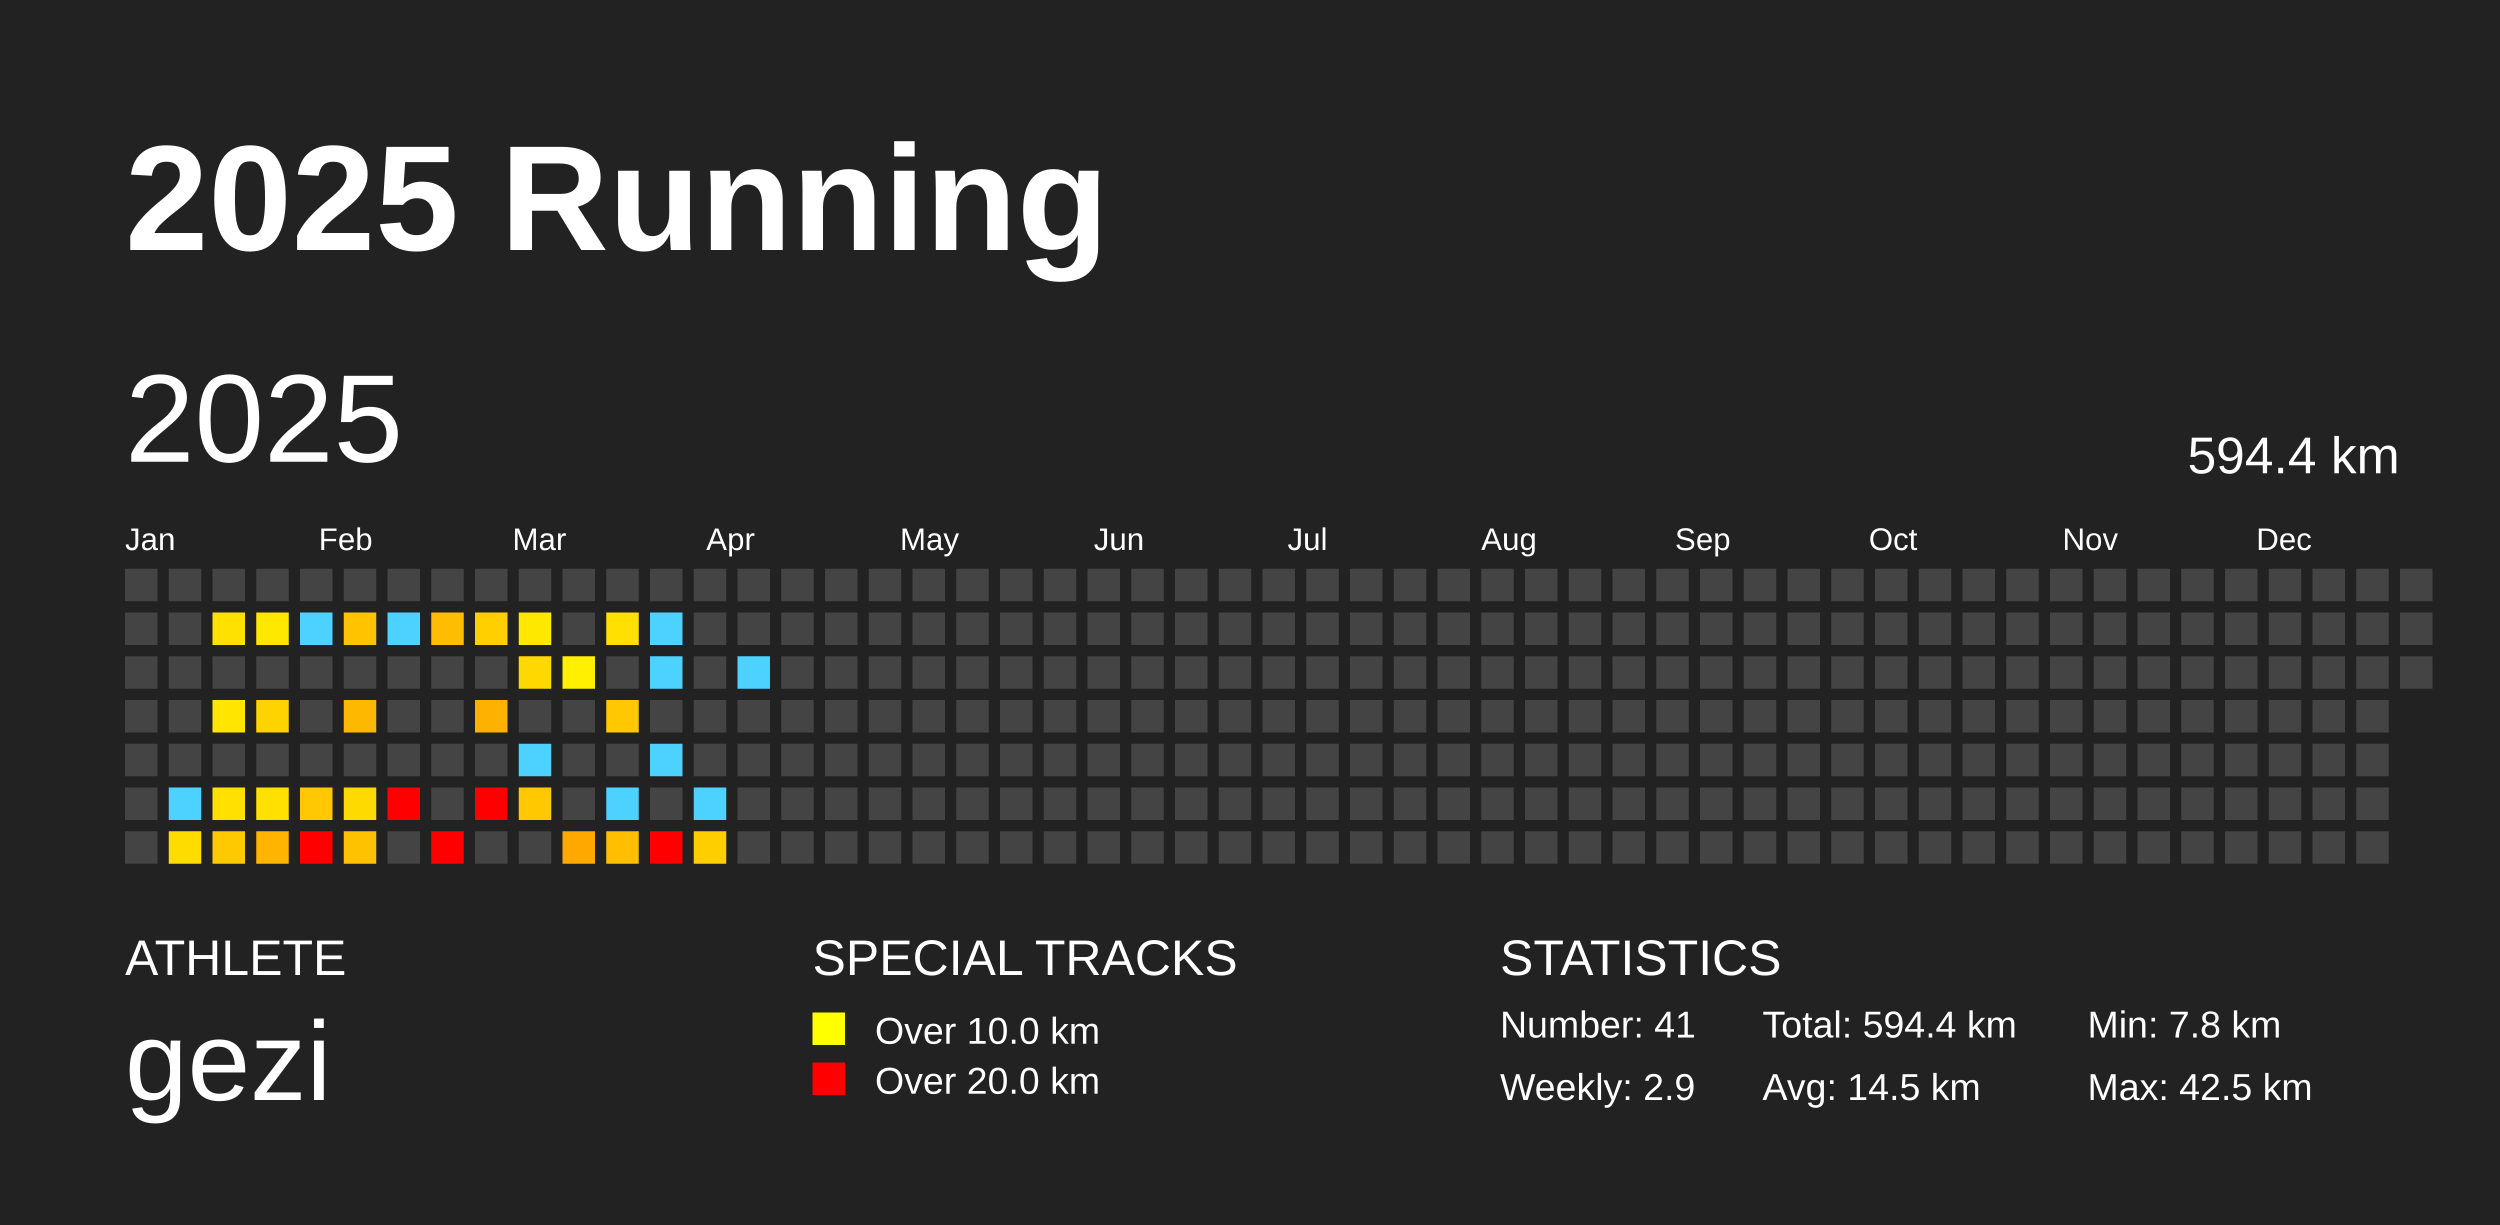
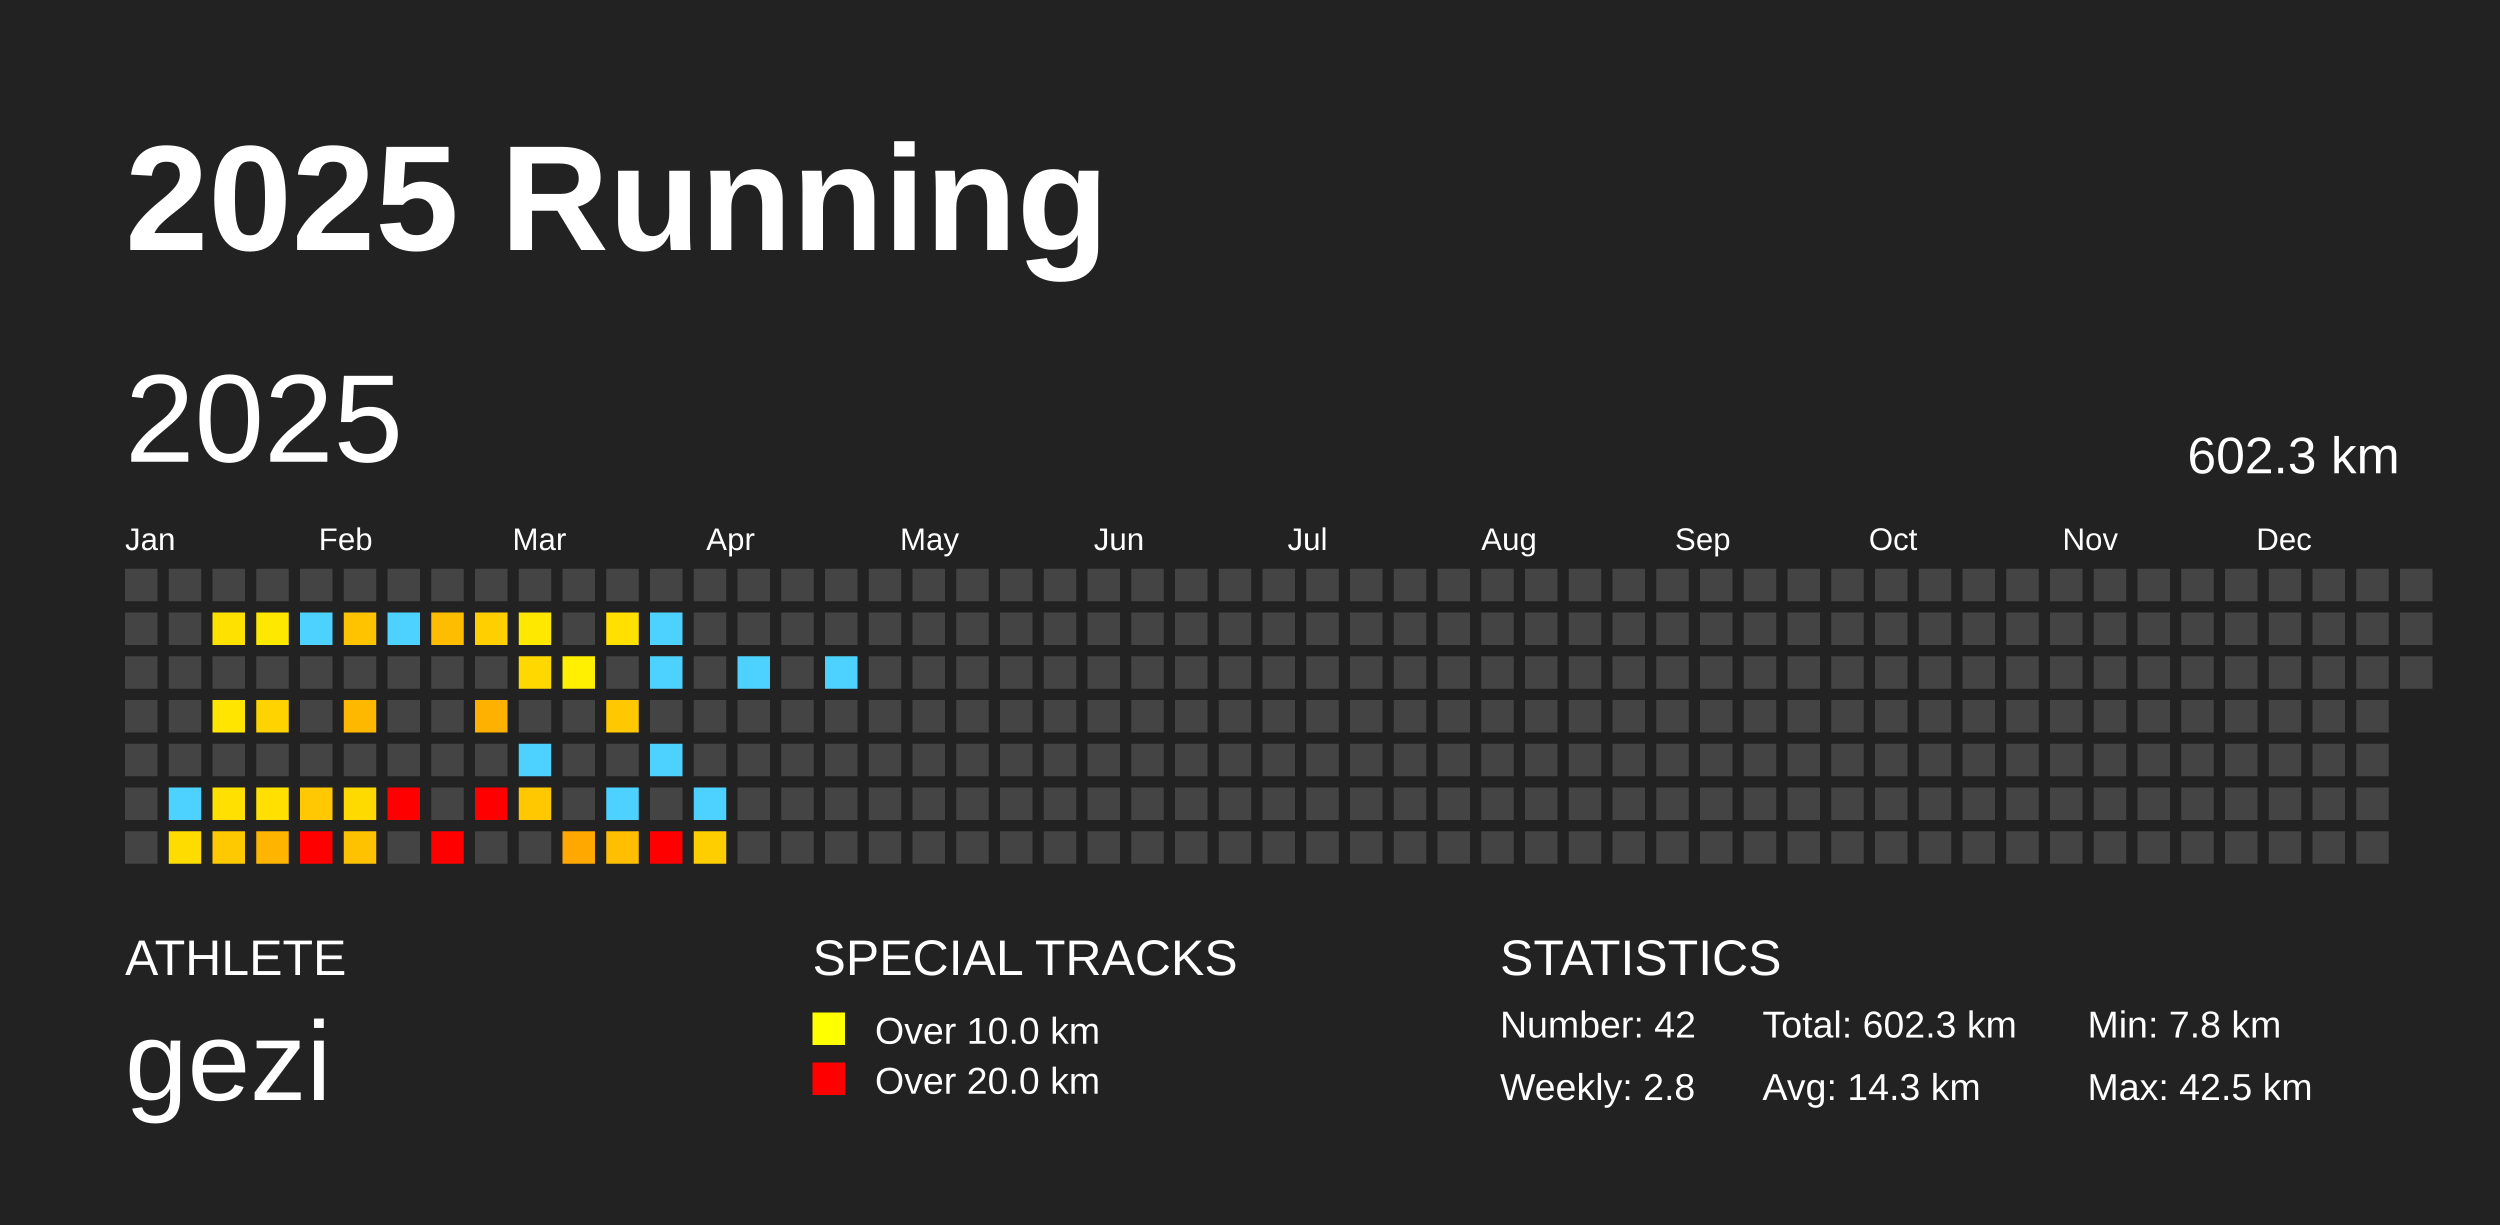
<svg xmlns="http://www.w3.org/2000/svg" baseProfile="full" height="98mm" version="1.1" viewBox="0,0,200,98" width="200mm">
  <defs />
  <rect fill="#222222" height="98" width="200" x="0" y="0" />
  <text fill="#FFFFFF" style="font-size:12px; font-family:Arial; font-weight:bold;" x="10" y="20">2025 Running</text>
  <text fill="#FFFFFF" style="font-size:4px; font-family:Arial" x="10" y="78">ATHLETE</text>
  <text fill="#FFFFFF" style="font-size:9px; font-family:Arial" x="10" y="88">gezi</text>
  <text fill="#FFFFFF" style="font-size:4px; font-family:Arial" x="65" y="78">SPECIAL TRACKS</text>
  <rect fill="yellow" height="2.6" width="2.6" x="65" y="81" />
  <text fill="#FFFFFF" style="font-size:3px; font-family:Arial" x="70" y="83.5">Over 10.0 km</text>
  <rect fill="red" height="2.6" width="2.6" x="65" y="85" />
  <text fill="#FFFFFF" style="font-size:3px; font-family:Arial" x="70" y="87.5">Over 20.0 km</text>
  <text fill="#FFFFFF" style="font-size:4px; font-family:Arial" x="120" y="78">STATISTICS</text>
-   <text fill="#FFFFFF" style="font-size:3px; font-family:Arial" x="120" y="83">Number: 41</text>
-   <text fill="#FFFFFF" style="font-size:3px; font-family:Arial" x="120" y="88">Weekly: 2.9</text>
-   <text fill="#FFFFFF" style="font-size:3px; font-family:Arial" x="141" y="83">Total: 594.4 km</text>
-   <text fill="#FFFFFF" style="font-size:3px; font-family:Arial" x="141" y="88">Avg: 14.5 km</text>
+   <text fill="#FFFFFF" style="font-size:3px; font-family:Arial" x="120" y="83">Number: 42</text>
+   <text fill="#FFFFFF" style="font-size:3px; font-family:Arial" x="120" y="88">Weekly: 2.8</text>
+   <text fill="#FFFFFF" style="font-size:3px; font-family:Arial" x="141" y="83">Total: 602.3 km</text>
+   <text fill="#FFFFFF" style="font-size:3px; font-family:Arial" x="141" y="88">Avg: 14.3 km</text>
  <text fill="#FFFFFF" style="font-size:3px; font-family:Arial" x="167" y="83">Min: 7.8 km</text>
  <text fill="#FFFFFF" style="font-size:3px; font-family:Arial" x="167" y="88">Max: 42.5 km</text>
  <text dominant-baseline="hanging" fill="#FFFFFF" style="font-size:10.0px; font-family:Arial;" x="10" y="30">2025</text>
-   <text dominant-baseline="hanging" fill="#FFFFFF" style="font-size:4.125px; font-family:Arial;" x="175" y="35">594.4 km</text>
+   <text dominant-baseline="hanging" fill="#FFFFFF" style="font-size:4.125px; font-family:Arial;" x="175" y="35">602.3 km</text>
  <text fill="#FFFFFF" style="font-size:2.5px; font-family:Arial" x="10.0" y="44">Jan</text>
  <text fill="#FFFFFF" style="font-size:2.5px; font-family:Arial" x="25.5" y="44">Feb</text>
  <text fill="#FFFFFF" style="font-size:2.5px; font-family:Arial" x="41.0" y="44">Mar</text>
  <text fill="#FFFFFF" style="font-size:2.5px; font-family:Arial" x="56.5" y="44">Apr</text>
  <text fill="#FFFFFF" style="font-size:2.5px; font-family:Arial" x="72.0" y="44">May</text>
  <text fill="#FFFFFF" style="font-size:2.5px; font-family:Arial" x="87.5" y="44">Jun</text>
  <text fill="#FFFFFF" style="font-size:2.5px; font-family:Arial" x="103.0" y="44">Jul</text>
  <text fill="#FFFFFF" style="font-size:2.5px; font-family:Arial" x="118.5" y="44">Aug</text>
  <text fill="#FFFFFF" style="font-size:2.5px; font-family:Arial" x="134.0" y="44">Sep</text>
  <text fill="#FFFFFF" style="font-size:2.5px; font-family:Arial" x="149.5" y="44">Oct</text>
  <text fill="#FFFFFF" style="font-size:2.5px; font-family:Arial" x="165.0" y="44">Nov</text>
  <text fill="#FFFFFF" style="font-size:2.5px; font-family:Arial" x="180.5" y="44">Dec</text>
  <rect fill="#444444" height="2.6" width="2.6" x="10.0" y="45.5" />
  <rect fill="#444444" height="2.6" width="2.6" x="10.0" y="49.0" />
  <rect fill="#444444" height="2.6" width="2.6" x="10.0" y="52.5" />
  <rect fill="#444444" height="2.6" width="2.6" x="10.0" y="56.0" />
  <rect fill="#444444" height="2.6" width="2.6" x="10.0" y="59.5" />
  <rect fill="#444444" height="2.6" width="2.6" x="10.0" y="63.0" />
  <rect fill="#444444" height="2.6" width="2.6" x="10.0" y="66.5" />
  <rect fill="#444444" height="2.6" width="2.6" x="13.5" y="45.5" />
  <rect fill="#444444" height="2.6" width="2.6" x="13.5" y="49.0" />
  <rect fill="#444444" height="2.6" width="2.6" x="13.5" y="52.5" />
  <rect fill="#444444" height="2.6" width="2.6" x="13.5" y="56.0" />
  <rect fill="#444444" height="2.6" width="2.6" x="13.5" y="59.5" />
  <rect fill="#4dd2ff" height="2.6" width="2.6" x="13.5" y="63.0" />
  <rect fill="#ffdc00" height="2.6" width="2.6" x="13.5" y="66.5" />
  <rect fill="#444444" height="2.6" width="2.6" x="17.0" y="45.5" />
  <rect fill="#ffe100" height="2.6" width="2.6" x="17.0" y="49.0" />
  <rect fill="#444444" height="2.6" width="2.6" x="17.0" y="52.5" />
  <rect fill="#ffe500" height="2.6" width="2.6" x="17.0" y="56.0" />
  <rect fill="#444444" height="2.6" width="2.6" x="17.0" y="59.5" />
  <rect fill="#ffe000" height="2.6" width="2.6" x="17.0" y="63.0" />
  <rect fill="#ffc900" height="2.6" width="2.6" x="17.0" y="66.5" />
  <rect fill="#444444" height="2.6" width="2.6" x="20.5" y="45.5" />
  <rect fill="#ffe800" height="2.6" width="2.6" x="20.5" y="49.0" />
  <rect fill="#444444" height="2.6" width="2.6" x="20.5" y="52.5" />
  <rect fill="#ffd300" height="2.6" width="2.6" x="20.5" y="56.0" />
  <rect fill="#444444" height="2.6" width="2.6" x="20.5" y="59.5" />
  <rect fill="#ffe000" height="2.6" width="2.6" x="20.5" y="63.0" />
  <rect fill="#ffb400" height="2.6" width="2.6" x="20.5" y="66.5" />
  <rect fill="#444444" height="2.6" width="2.6" x="24.0" y="45.5" />
  <rect fill="#4dd2ff" height="2.6" width="2.6" x="24.0" y="49.0" />
  <rect fill="#444444" height="2.6" width="2.6" x="24.0" y="52.5" />
  <rect fill="#444444" height="2.6" width="2.6" x="24.0" y="56.0" />
  <rect fill="#444444" height="2.6" width="2.6" x="24.0" y="59.5" />
  <rect fill="#ffc800" height="2.6" width="2.6" x="24.0" y="63.0" />
  <rect fill="red" height="2.6" width="2.6" x="24.0" y="66.5" />
  <rect fill="#444444" height="2.6" width="2.6" x="27.5" y="45.5" />
  <rect fill="#ffc300" height="2.6" width="2.6" x="27.5" y="49.0" />
  <rect fill="#444444" height="2.6" width="2.6" x="27.5" y="52.5" />
  <rect fill="#ffb800" height="2.6" width="2.6" x="27.5" y="56.0" />
  <rect fill="#444444" height="2.6" width="2.6" x="27.5" y="59.5" />
  <rect fill="#ffda00" height="2.6" width="2.6" x="27.5" y="63.0" />
  <rect fill="#ffc200" height="2.6" width="2.6" x="27.5" y="66.5" />
  <rect fill="#444444" height="2.6" width="2.6" x="31.0" y="45.5" />
  <rect fill="#4dd2ff" height="2.6" width="2.6" x="31.0" y="49.0" />
  <rect fill="#444444" height="2.6" width="2.6" x="31.0" y="52.5" />
  <rect fill="#444444" height="2.6" width="2.6" x="31.0" y="56.0" />
  <rect fill="#444444" height="2.6" width="2.6" x="31.0" y="59.5" />
  <rect fill="red" height="2.6" width="2.6" x="31.0" y="63.0" />
  <rect fill="#444444" height="2.6" width="2.6" x="31.0" y="66.5" />
  <rect fill="#444444" height="2.6" width="2.6" x="34.5" y="45.5" />
  <rect fill="#ffbd00" height="2.6" width="2.6" x="34.5" y="49.0" />
  <rect fill="#444444" height="2.6" width="2.6" x="34.5" y="52.5" />
  <rect fill="#444444" height="2.6" width="2.6" x="34.5" y="56.0" />
  <rect fill="#444444" height="2.6" width="2.6" x="34.5" y="59.5" />
  <rect fill="#444444" height="2.6" width="2.6" x="34.5" y="63.0" />
  <rect fill="red" height="2.6" width="2.6" x="34.5" y="66.5" />
  <rect fill="#444444" height="2.6" width="2.6" x="38.0" y="45.5" />
  <rect fill="#ffcf00" height="2.6" width="2.6" x="38.0" y="49.0" />
  <rect fill="#444444" height="2.6" width="2.6" x="38.0" y="52.5" />
  <rect fill="#ffb100" height="2.6" width="2.6" x="38.0" y="56.0" />
  <rect fill="#444444" height="2.6" width="2.6" x="38.0" y="59.5" />
  <rect fill="red" height="2.6" width="2.6" x="38.0" y="63.0" />
  <rect fill="#444444" height="2.6" width="2.6" x="38.0" y="66.5" />
  <rect fill="#444444" height="2.6" width="2.6" x="41.5" y="45.5" />
  <rect fill="#ffe800" height="2.6" width="2.6" x="41.5" y="49.0" />
  <rect fill="#ffd800" height="2.6" width="2.6" x="41.5" y="52.5" />
  <rect fill="#444444" height="2.6" width="2.6" x="41.5" y="56.0" />
  <rect fill="#4dd2ff" height="2.6" width="2.6" x="41.5" y="59.5" />
  <rect fill="#ffc800" height="2.6" width="2.6" x="41.5" y="63.0" />
  <rect fill="#444444" height="2.6" width="2.6" x="41.5" y="66.5" />
  <rect fill="#444444" height="2.6" width="2.6" x="45.0" y="45.5" />
  <rect fill="#444444" height="2.6" width="2.6" x="45.0" y="49.0" />
  <rect fill="#ffef00" height="2.6" width="2.6" x="45.0" y="52.5" />
  <rect fill="#444444" height="2.6" width="2.6" x="45.0" y="56.0" />
  <rect fill="#444444" height="2.6" width="2.6" x="45.0" y="59.5" />
  <rect fill="#444444" height="2.6" width="2.6" x="45.0" y="63.0" />
  <rect fill="#ffa800" height="2.6" width="2.6" x="45.0" y="66.5" />
  <rect fill="#444444" height="2.6" width="2.6" x="48.5" y="45.5" />
  <rect fill="#ffe000" height="2.6" width="2.6" x="48.5" y="49.0" />
  <rect fill="#444444" height="2.6" width="2.6" x="48.5" y="52.5" />
  <rect fill="#ffc800" height="2.6" width="2.6" x="48.5" y="56.0" />
  <rect fill="#444444" height="2.6" width="2.6" x="48.5" y="59.5" />
  <rect fill="#4dd2ff" height="2.6" width="2.6" x="48.5" y="63.0" />
  <rect fill="#ffbf00" height="2.6" width="2.6" x="48.5" y="66.5" />
  <rect fill="#444444" height="2.6" width="2.6" x="52.0" y="45.5" />
  <rect fill="#4dd2ff" height="2.6" width="2.6" x="52.0" y="49.0" />
  <rect fill="#4dd2ff" height="2.6" width="2.6" x="52.0" y="52.5" />
  <rect fill="#444444" height="2.6" width="2.6" x="52.0" y="56.0" />
  <rect fill="#4dd2ff" height="2.6" width="2.6" x="52.0" y="59.5" />
  <rect fill="#444444" height="2.6" width="2.6" x="52.0" y="63.0" />
  <rect fill="red" height="2.6" width="2.6" x="52.0" y="66.5" />
  <rect fill="#444444" height="2.6" width="2.6" x="55.5" y="45.5" />
  <rect fill="#444444" height="2.6" width="2.6" x="55.5" y="49.0" />
  <rect fill="#444444" height="2.6" width="2.6" x="55.5" y="52.5" />
  <rect fill="#444444" height="2.6" width="2.6" x="55.5" y="56.0" />
  <rect fill="#444444" height="2.6" width="2.6" x="55.5" y="59.5" />
  <rect fill="#4dd2ff" height="2.6" width="2.6" x="55.5" y="63.0" />
  <rect fill="#ffce00" height="2.6" width="2.6" x="55.5" y="66.5" />
  <rect fill="#444444" height="2.6" width="2.6" x="59.0" y="45.5" />
  <rect fill="#444444" height="2.6" width="2.6" x="59.0" y="49.0" />
  <rect fill="#4dd2ff" height="2.6" width="2.6" x="59.0" y="52.5" />
  <rect fill="#444444" height="2.6" width="2.6" x="59.0" y="56.0" />
  <rect fill="#444444" height="2.6" width="2.6" x="59.0" y="59.5" />
  <rect fill="#444444" height="2.6" width="2.6" x="59.0" y="63.0" />
  <rect fill="#444444" height="2.6" width="2.6" x="59.0" y="66.5" />
  <rect fill="#444444" height="2.6" width="2.6" x="62.5" y="45.5" />
  <rect fill="#444444" height="2.6" width="2.6" x="62.5" y="49.0" />
  <rect fill="#444444" height="2.6" width="2.6" x="62.5" y="52.5" />
  <rect fill="#444444" height="2.6" width="2.6" x="62.5" y="56.0" />
  <rect fill="#444444" height="2.6" width="2.6" x="62.5" y="59.5" />
  <rect fill="#444444" height="2.6" width="2.6" x="62.5" y="63.0" />
  <rect fill="#444444" height="2.6" width="2.6" x="62.5" y="66.5" />
  <rect fill="#444444" height="2.6" width="2.6" x="66.0" y="45.5" />
  <rect fill="#444444" height="2.6" width="2.6" x="66.0" y="49.0" />
-   <rect fill="#444444" height="2.6" width="2.6" x="66.0" y="52.5" />
+   <rect fill="#4dd2ff" height="2.6" width="2.6" x="66.0" y="52.5" />
  <rect fill="#444444" height="2.6" width="2.6" x="66.0" y="56.0" />
  <rect fill="#444444" height="2.6" width="2.6" x="66.0" y="59.5" />
  <rect fill="#444444" height="2.6" width="2.6" x="66.0" y="63.0" />
  <rect fill="#444444" height="2.6" width="2.6" x="66.0" y="66.5" />
  <rect fill="#444444" height="2.6" width="2.6" x="69.5" y="45.5" />
  <rect fill="#444444" height="2.6" width="2.6" x="69.5" y="49.0" />
  <rect fill="#444444" height="2.6" width="2.6" x="69.5" y="52.5" />
  <rect fill="#444444" height="2.6" width="2.6" x="69.5" y="56.0" />
  <rect fill="#444444" height="2.6" width="2.6" x="69.5" y="59.5" />
  <rect fill="#444444" height="2.6" width="2.6" x="69.5" y="63.0" />
  <rect fill="#444444" height="2.6" width="2.6" x="69.5" y="66.5" />
  <rect fill="#444444" height="2.6" width="2.6" x="73.0" y="45.5" />
  <rect fill="#444444" height="2.6" width="2.6" x="73.0" y="49.0" />
  <rect fill="#444444" height="2.6" width="2.6" x="73.0" y="52.5" />
  <rect fill="#444444" height="2.6" width="2.6" x="73.0" y="56.0" />
  <rect fill="#444444" height="2.6" width="2.6" x="73.0" y="59.5" />
  <rect fill="#444444" height="2.6" width="2.6" x="73.0" y="63.0" />
  <rect fill="#444444" height="2.6" width="2.6" x="73.0" y="66.5" />
  <rect fill="#444444" height="2.6" width="2.6" x="76.5" y="45.5" />
  <rect fill="#444444" height="2.6" width="2.6" x="76.5" y="49.0" />
  <rect fill="#444444" height="2.6" width="2.6" x="76.5" y="52.5" />
  <rect fill="#444444" height="2.6" width="2.6" x="76.5" y="56.0" />
  <rect fill="#444444" height="2.6" width="2.6" x="76.5" y="59.5" />
  <rect fill="#444444" height="2.6" width="2.6" x="76.5" y="63.0" />
  <rect fill="#444444" height="2.6" width="2.6" x="76.5" y="66.5" />
  <rect fill="#444444" height="2.6" width="2.6" x="80.0" y="45.5" />
  <rect fill="#444444" height="2.6" width="2.6" x="80.0" y="49.0" />
  <rect fill="#444444" height="2.6" width="2.6" x="80.0" y="52.5" />
  <rect fill="#444444" height="2.6" width="2.6" x="80.0" y="56.0" />
  <rect fill="#444444" height="2.6" width="2.6" x="80.0" y="59.5" />
  <rect fill="#444444" height="2.6" width="2.6" x="80.0" y="63.0" />
  <rect fill="#444444" height="2.6" width="2.6" x="80.0" y="66.5" />
  <rect fill="#444444" height="2.6" width="2.6" x="83.5" y="45.5" />
  <rect fill="#444444" height="2.6" width="2.6" x="83.5" y="49.0" />
  <rect fill="#444444" height="2.6" width="2.6" x="83.5" y="52.5" />
  <rect fill="#444444" height="2.6" width="2.6" x="83.5" y="56.0" />
  <rect fill="#444444" height="2.6" width="2.6" x="83.5" y="59.5" />
  <rect fill="#444444" height="2.6" width="2.6" x="83.5" y="63.0" />
  <rect fill="#444444" height="2.6" width="2.6" x="83.5" y="66.5" />
  <rect fill="#444444" height="2.6" width="2.6" x="87.0" y="45.5" />
  <rect fill="#444444" height="2.6" width="2.6" x="87.0" y="49.0" />
  <rect fill="#444444" height="2.6" width="2.6" x="87.0" y="52.5" />
  <rect fill="#444444" height="2.6" width="2.6" x="87.0" y="56.0" />
  <rect fill="#444444" height="2.6" width="2.6" x="87.0" y="59.5" />
  <rect fill="#444444" height="2.6" width="2.6" x="87.0" y="63.0" />
  <rect fill="#444444" height="2.6" width="2.6" x="87.0" y="66.5" />
  <rect fill="#444444" height="2.6" width="2.6" x="90.5" y="45.5" />
  <rect fill="#444444" height="2.6" width="2.6" x="90.5" y="49.0" />
  <rect fill="#444444" height="2.6" width="2.6" x="90.5" y="52.5" />
  <rect fill="#444444" height="2.6" width="2.6" x="90.5" y="56.0" />
  <rect fill="#444444" height="2.6" width="2.6" x="90.5" y="59.5" />
  <rect fill="#444444" height="2.6" width="2.6" x="90.5" y="63.0" />
  <rect fill="#444444" height="2.6" width="2.6" x="90.5" y="66.5" />
  <rect fill="#444444" height="2.6" width="2.6" x="94.0" y="45.5" />
  <rect fill="#444444" height="2.6" width="2.6" x="94.0" y="49.0" />
  <rect fill="#444444" height="2.6" width="2.6" x="94.0" y="52.5" />
  <rect fill="#444444" height="2.6" width="2.6" x="94.0" y="56.0" />
  <rect fill="#444444" height="2.6" width="2.6" x="94.0" y="59.5" />
  <rect fill="#444444" height="2.6" width="2.6" x="94.0" y="63.0" />
  <rect fill="#444444" height="2.6" width="2.6" x="94.0" y="66.5" />
  <rect fill="#444444" height="2.6" width="2.6" x="97.5" y="45.5" />
  <rect fill="#444444" height="2.6" width="2.6" x="97.5" y="49.0" />
  <rect fill="#444444" height="2.6" width="2.6" x="97.5" y="52.5" />
  <rect fill="#444444" height="2.6" width="2.6" x="97.5" y="56.0" />
  <rect fill="#444444" height="2.6" width="2.6" x="97.5" y="59.5" />
  <rect fill="#444444" height="2.6" width="2.6" x="97.5" y="63.0" />
  <rect fill="#444444" height="2.6" width="2.6" x="97.5" y="66.5" />
  <rect fill="#444444" height="2.6" width="2.6" x="101.0" y="45.5" />
  <rect fill="#444444" height="2.6" width="2.6" x="101.0" y="49.0" />
  <rect fill="#444444" height="2.6" width="2.6" x="101.0" y="52.5" />
  <rect fill="#444444" height="2.6" width="2.6" x="101.0" y="56.0" />
  <rect fill="#444444" height="2.6" width="2.6" x="101.0" y="59.5" />
  <rect fill="#444444" height="2.6" width="2.6" x="101.0" y="63.0" />
  <rect fill="#444444" height="2.6" width="2.6" x="101.0" y="66.5" />
  <rect fill="#444444" height="2.6" width="2.6" x="104.5" y="45.5" />
  <rect fill="#444444" height="2.6" width="2.6" x="104.5" y="49.0" />
  <rect fill="#444444" height="2.6" width="2.6" x="104.5" y="52.5" />
  <rect fill="#444444" height="2.6" width="2.6" x="104.5" y="56.0" />
  <rect fill="#444444" height="2.6" width="2.6" x="104.5" y="59.5" />
  <rect fill="#444444" height="2.6" width="2.6" x="104.5" y="63.0" />
  <rect fill="#444444" height="2.6" width="2.6" x="104.5" y="66.5" />
  <rect fill="#444444" height="2.6" width="2.6" x="108.0" y="45.5" />
  <rect fill="#444444" height="2.6" width="2.6" x="108.0" y="49.0" />
  <rect fill="#444444" height="2.6" width="2.6" x="108.0" y="52.5" />
  <rect fill="#444444" height="2.6" width="2.6" x="108.0" y="56.0" />
  <rect fill="#444444" height="2.6" width="2.6" x="108.0" y="59.5" />
  <rect fill="#444444" height="2.6" width="2.6" x="108.0" y="63.0" />
  <rect fill="#444444" height="2.6" width="2.6" x="108.0" y="66.5" />
  <rect fill="#444444" height="2.6" width="2.6" x="111.5" y="45.5" />
  <rect fill="#444444" height="2.6" width="2.6" x="111.5" y="49.0" />
  <rect fill="#444444" height="2.6" width="2.6" x="111.5" y="52.5" />
  <rect fill="#444444" height="2.6" width="2.6" x="111.5" y="56.0" />
  <rect fill="#444444" height="2.6" width="2.6" x="111.5" y="59.5" />
  <rect fill="#444444" height="2.6" width="2.6" x="111.5" y="63.0" />
  <rect fill="#444444" height="2.6" width="2.6" x="111.5" y="66.5" />
  <rect fill="#444444" height="2.6" width="2.6" x="115.0" y="45.5" />
  <rect fill="#444444" height="2.6" width="2.6" x="115.0" y="49.0" />
  <rect fill="#444444" height="2.6" width="2.6" x="115.0" y="52.5" />
  <rect fill="#444444" height="2.6" width="2.6" x="115.0" y="56.0" />
  <rect fill="#444444" height="2.6" width="2.6" x="115.0" y="59.5" />
  <rect fill="#444444" height="2.6" width="2.6" x="115.0" y="63.0" />
  <rect fill="#444444" height="2.6" width="2.6" x="115.0" y="66.5" />
  <rect fill="#444444" height="2.6" width="2.6" x="118.5" y="45.5" />
  <rect fill="#444444" height="2.6" width="2.6" x="118.5" y="49.0" />
  <rect fill="#444444" height="2.6" width="2.6" x="118.5" y="52.5" />
  <rect fill="#444444" height="2.6" width="2.6" x="118.5" y="56.0" />
  <rect fill="#444444" height="2.6" width="2.6" x="118.5" y="59.5" />
  <rect fill="#444444" height="2.6" width="2.6" x="118.5" y="63.0" />
  <rect fill="#444444" height="2.6" width="2.6" x="118.5" y="66.5" />
  <rect fill="#444444" height="2.6" width="2.6" x="122.0" y="45.5" />
  <rect fill="#444444" height="2.6" width="2.6" x="122.0" y="49.0" />
  <rect fill="#444444" height="2.6" width="2.6" x="122.0" y="52.5" />
  <rect fill="#444444" height="2.6" width="2.6" x="122.0" y="56.0" />
  <rect fill="#444444" height="2.6" width="2.6" x="122.0" y="59.5" />
  <rect fill="#444444" height="2.6" width="2.6" x="122.0" y="63.0" />
  <rect fill="#444444" height="2.6" width="2.6" x="122.0" y="66.5" />
  <rect fill="#444444" height="2.6" width="2.6" x="125.5" y="45.5" />
  <rect fill="#444444" height="2.6" width="2.6" x="125.5" y="49.0" />
  <rect fill="#444444" height="2.6" width="2.6" x="125.5" y="52.5" />
  <rect fill="#444444" height="2.6" width="2.6" x="125.5" y="56.0" />
  <rect fill="#444444" height="2.6" width="2.6" x="125.5" y="59.5" />
  <rect fill="#444444" height="2.6" width="2.6" x="125.5" y="63.0" />
  <rect fill="#444444" height="2.6" width="2.6" x="125.5" y="66.5" />
  <rect fill="#444444" height="2.6" width="2.6" x="129.0" y="45.5" />
  <rect fill="#444444" height="2.6" width="2.6" x="129.0" y="49.0" />
  <rect fill="#444444" height="2.6" width="2.6" x="129.0" y="52.5" />
  <rect fill="#444444" height="2.6" width="2.6" x="129.0" y="56.0" />
  <rect fill="#444444" height="2.6" width="2.6" x="129.0" y="59.5" />
  <rect fill="#444444" height="2.6" width="2.6" x="129.0" y="63.0" />
  <rect fill="#444444" height="2.6" width="2.6" x="129.0" y="66.5" />
  <rect fill="#444444" height="2.6" width="2.6" x="132.5" y="45.5" />
  <rect fill="#444444" height="2.6" width="2.6" x="132.5" y="49.0" />
  <rect fill="#444444" height="2.6" width="2.6" x="132.5" y="52.5" />
  <rect fill="#444444" height="2.6" width="2.6" x="132.5" y="56.0" />
  <rect fill="#444444" height="2.6" width="2.6" x="132.5" y="59.5" />
  <rect fill="#444444" height="2.6" width="2.6" x="132.5" y="63.0" />
  <rect fill="#444444" height="2.6" width="2.6" x="132.5" y="66.5" />
  <rect fill="#444444" height="2.6" width="2.6" x="136.0" y="45.5" />
  <rect fill="#444444" height="2.6" width="2.6" x="136.0" y="49.0" />
  <rect fill="#444444" height="2.6" width="2.6" x="136.0" y="52.5" />
  <rect fill="#444444" height="2.6" width="2.6" x="136.0" y="56.0" />
  <rect fill="#444444" height="2.6" width="2.6" x="136.0" y="59.5" />
  <rect fill="#444444" height="2.6" width="2.6" x="136.0" y="63.0" />
  <rect fill="#444444" height="2.6" width="2.6" x="136.0" y="66.5" />
  <rect fill="#444444" height="2.6" width="2.6" x="139.5" y="45.5" />
  <rect fill="#444444" height="2.6" width="2.6" x="139.5" y="49.0" />
  <rect fill="#444444" height="2.6" width="2.6" x="139.5" y="52.5" />
  <rect fill="#444444" height="2.6" width="2.6" x="139.5" y="56.0" />
  <rect fill="#444444" height="2.6" width="2.6" x="139.5" y="59.5" />
  <rect fill="#444444" height="2.6" width="2.6" x="139.5" y="63.0" />
  <rect fill="#444444" height="2.6" width="2.6" x="139.5" y="66.5" />
  <rect fill="#444444" height="2.6" width="2.6" x="143.0" y="45.5" />
  <rect fill="#444444" height="2.6" width="2.6" x="143.0" y="49.0" />
  <rect fill="#444444" height="2.6" width="2.6" x="143.0" y="52.5" />
  <rect fill="#444444" height="2.6" width="2.6" x="143.0" y="56.0" />
  <rect fill="#444444" height="2.6" width="2.6" x="143.0" y="59.5" />
  <rect fill="#444444" height="2.6" width="2.6" x="143.0" y="63.0" />
  <rect fill="#444444" height="2.6" width="2.6" x="143.0" y="66.5" />
  <rect fill="#444444" height="2.6" width="2.6" x="146.5" y="45.5" />
  <rect fill="#444444" height="2.6" width="2.6" x="146.5" y="49.0" />
  <rect fill="#444444" height="2.6" width="2.6" x="146.5" y="52.5" />
  <rect fill="#444444" height="2.6" width="2.6" x="146.5" y="56.0" />
  <rect fill="#444444" height="2.6" width="2.6" x="146.5" y="59.5" />
  <rect fill="#444444" height="2.6" width="2.6" x="146.5" y="63.0" />
  <rect fill="#444444" height="2.6" width="2.6" x="146.5" y="66.5" />
  <rect fill="#444444" height="2.6" width="2.6" x="150.0" y="45.5" />
  <rect fill="#444444" height="2.6" width="2.6" x="150.0" y="49.0" />
  <rect fill="#444444" height="2.6" width="2.6" x="150.0" y="52.5" />
  <rect fill="#444444" height="2.6" width="2.6" x="150.0" y="56.0" />
  <rect fill="#444444" height="2.6" width="2.6" x="150.0" y="59.5" />
  <rect fill="#444444" height="2.6" width="2.6" x="150.0" y="63.0" />
  <rect fill="#444444" height="2.6" width="2.6" x="150.0" y="66.5" />
  <rect fill="#444444" height="2.6" width="2.6" x="153.5" y="45.5" />
  <rect fill="#444444" height="2.6" width="2.6" x="153.5" y="49.0" />
  <rect fill="#444444" height="2.6" width="2.6" x="153.5" y="52.5" />
  <rect fill="#444444" height="2.6" width="2.6" x="153.5" y="56.0" />
  <rect fill="#444444" height="2.6" width="2.6" x="153.5" y="59.5" />
  <rect fill="#444444" height="2.6" width="2.6" x="153.5" y="63.0" />
  <rect fill="#444444" height="2.6" width="2.6" x="153.5" y="66.5" />
  <rect fill="#444444" height="2.6" width="2.6" x="157.0" y="45.5" />
  <rect fill="#444444" height="2.6" width="2.6" x="157.0" y="49.0" />
  <rect fill="#444444" height="2.6" width="2.6" x="157.0" y="52.5" />
  <rect fill="#444444" height="2.6" width="2.6" x="157.0" y="56.0" />
  <rect fill="#444444" height="2.6" width="2.6" x="157.0" y="59.5" />
  <rect fill="#444444" height="2.6" width="2.6" x="157.0" y="63.0" />
  <rect fill="#444444" height="2.6" width="2.6" x="157.0" y="66.5" />
  <rect fill="#444444" height="2.6" width="2.6" x="160.5" y="45.5" />
  <rect fill="#444444" height="2.6" width="2.6" x="160.5" y="49.0" />
  <rect fill="#444444" height="2.6" width="2.6" x="160.5" y="52.5" />
  <rect fill="#444444" height="2.6" width="2.6" x="160.5" y="56.0" />
  <rect fill="#444444" height="2.6" width="2.6" x="160.5" y="59.5" />
  <rect fill="#444444" height="2.6" width="2.6" x="160.5" y="63.0" />
  <rect fill="#444444" height="2.6" width="2.6" x="160.5" y="66.5" />
  <rect fill="#444444" height="2.6" width="2.6" x="164.0" y="45.5" />
  <rect fill="#444444" height="2.6" width="2.6" x="164.0" y="49.0" />
  <rect fill="#444444" height="2.6" width="2.6" x="164.0" y="52.5" />
  <rect fill="#444444" height="2.6" width="2.6" x="164.0" y="56.0" />
  <rect fill="#444444" height="2.6" width="2.6" x="164.0" y="59.5" />
  <rect fill="#444444" height="2.6" width="2.6" x="164.0" y="63.0" />
  <rect fill="#444444" height="2.6" width="2.6" x="164.0" y="66.5" />
  <rect fill="#444444" height="2.6" width="2.6" x="167.5" y="45.5" />
  <rect fill="#444444" height="2.6" width="2.6" x="167.5" y="49.0" />
  <rect fill="#444444" height="2.6" width="2.6" x="167.5" y="52.5" />
  <rect fill="#444444" height="2.6" width="2.6" x="167.5" y="56.0" />
  <rect fill="#444444" height="2.6" width="2.6" x="167.5" y="59.5" />
  <rect fill="#444444" height="2.6" width="2.6" x="167.5" y="63.0" />
  <rect fill="#444444" height="2.6" width="2.6" x="167.5" y="66.5" />
  <rect fill="#444444" height="2.6" width="2.6" x="171.0" y="45.5" />
  <rect fill="#444444" height="2.6" width="2.6" x="171.0" y="49.0" />
  <rect fill="#444444" height="2.6" width="2.6" x="171.0" y="52.5" />
  <rect fill="#444444" height="2.6" width="2.6" x="171.0" y="56.0" />
  <rect fill="#444444" height="2.6" width="2.6" x="171.0" y="59.5" />
  <rect fill="#444444" height="2.6" width="2.6" x="171.0" y="63.0" />
  <rect fill="#444444" height="2.6" width="2.6" x="171.0" y="66.5" />
  <rect fill="#444444" height="2.6" width="2.6" x="174.5" y="45.5" />
  <rect fill="#444444" height="2.6" width="2.6" x="174.5" y="49.0" />
  <rect fill="#444444" height="2.6" width="2.6" x="174.5" y="52.5" />
  <rect fill="#444444" height="2.6" width="2.6" x="174.5" y="56.0" />
  <rect fill="#444444" height="2.6" width="2.6" x="174.5" y="59.5" />
  <rect fill="#444444" height="2.6" width="2.6" x="174.5" y="63.0" />
  <rect fill="#444444" height="2.6" width="2.6" x="174.5" y="66.5" />
  <rect fill="#444444" height="2.6" width="2.6" x="178.0" y="45.5" />
  <rect fill="#444444" height="2.6" width="2.6" x="178.0" y="49.0" />
  <rect fill="#444444" height="2.6" width="2.6" x="178.0" y="52.5" />
  <rect fill="#444444" height="2.6" width="2.6" x="178.0" y="56.0" />
  <rect fill="#444444" height="2.6" width="2.6" x="178.0" y="59.5" />
  <rect fill="#444444" height="2.6" width="2.6" x="178.0" y="63.0" />
  <rect fill="#444444" height="2.6" width="2.6" x="178.0" y="66.5" />
  <rect fill="#444444" height="2.6" width="2.6" x="181.5" y="45.5" />
  <rect fill="#444444" height="2.6" width="2.6" x="181.5" y="49.0" />
  <rect fill="#444444" height="2.6" width="2.6" x="181.5" y="52.5" />
  <rect fill="#444444" height="2.6" width="2.6" x="181.5" y="56.0" />
  <rect fill="#444444" height="2.6" width="2.6" x="181.5" y="59.5" />
  <rect fill="#444444" height="2.6" width="2.6" x="181.5" y="63.0" />
  <rect fill="#444444" height="2.6" width="2.6" x="181.5" y="66.5" />
  <rect fill="#444444" height="2.6" width="2.6" x="185.0" y="45.5" />
  <rect fill="#444444" height="2.6" width="2.6" x="185.0" y="49.0" />
  <rect fill="#444444" height="2.6" width="2.6" x="185.0" y="52.5" />
  <rect fill="#444444" height="2.6" width="2.6" x="185.0" y="56.0" />
  <rect fill="#444444" height="2.6" width="2.6" x="185.0" y="59.5" />
  <rect fill="#444444" height="2.6" width="2.6" x="185.0" y="63.0" />
  <rect fill="#444444" height="2.6" width="2.6" x="185.0" y="66.5" />
  <rect fill="#444444" height="2.6" width="2.6" x="188.5" y="45.5" />
  <rect fill="#444444" height="2.6" width="2.6" x="188.5" y="49.0" />
  <rect fill="#444444" height="2.6" width="2.6" x="188.5" y="52.5" />
  <rect fill="#444444" height="2.6" width="2.6" x="188.5" y="56.0" />
  <rect fill="#444444" height="2.6" width="2.6" x="188.5" y="59.5" />
  <rect fill="#444444" height="2.6" width="2.6" x="188.5" y="63.0" />
  <rect fill="#444444" height="2.6" width="2.6" x="188.5" y="66.5" />
  <rect fill="#444444" height="2.6" width="2.6" x="192.0" y="45.5" />
  <rect fill="#444444" height="2.6" width="2.6" x="192.0" y="49.0" />
  <rect fill="#444444" height="2.6" width="2.6" x="192.0" y="52.5" />
</svg>
